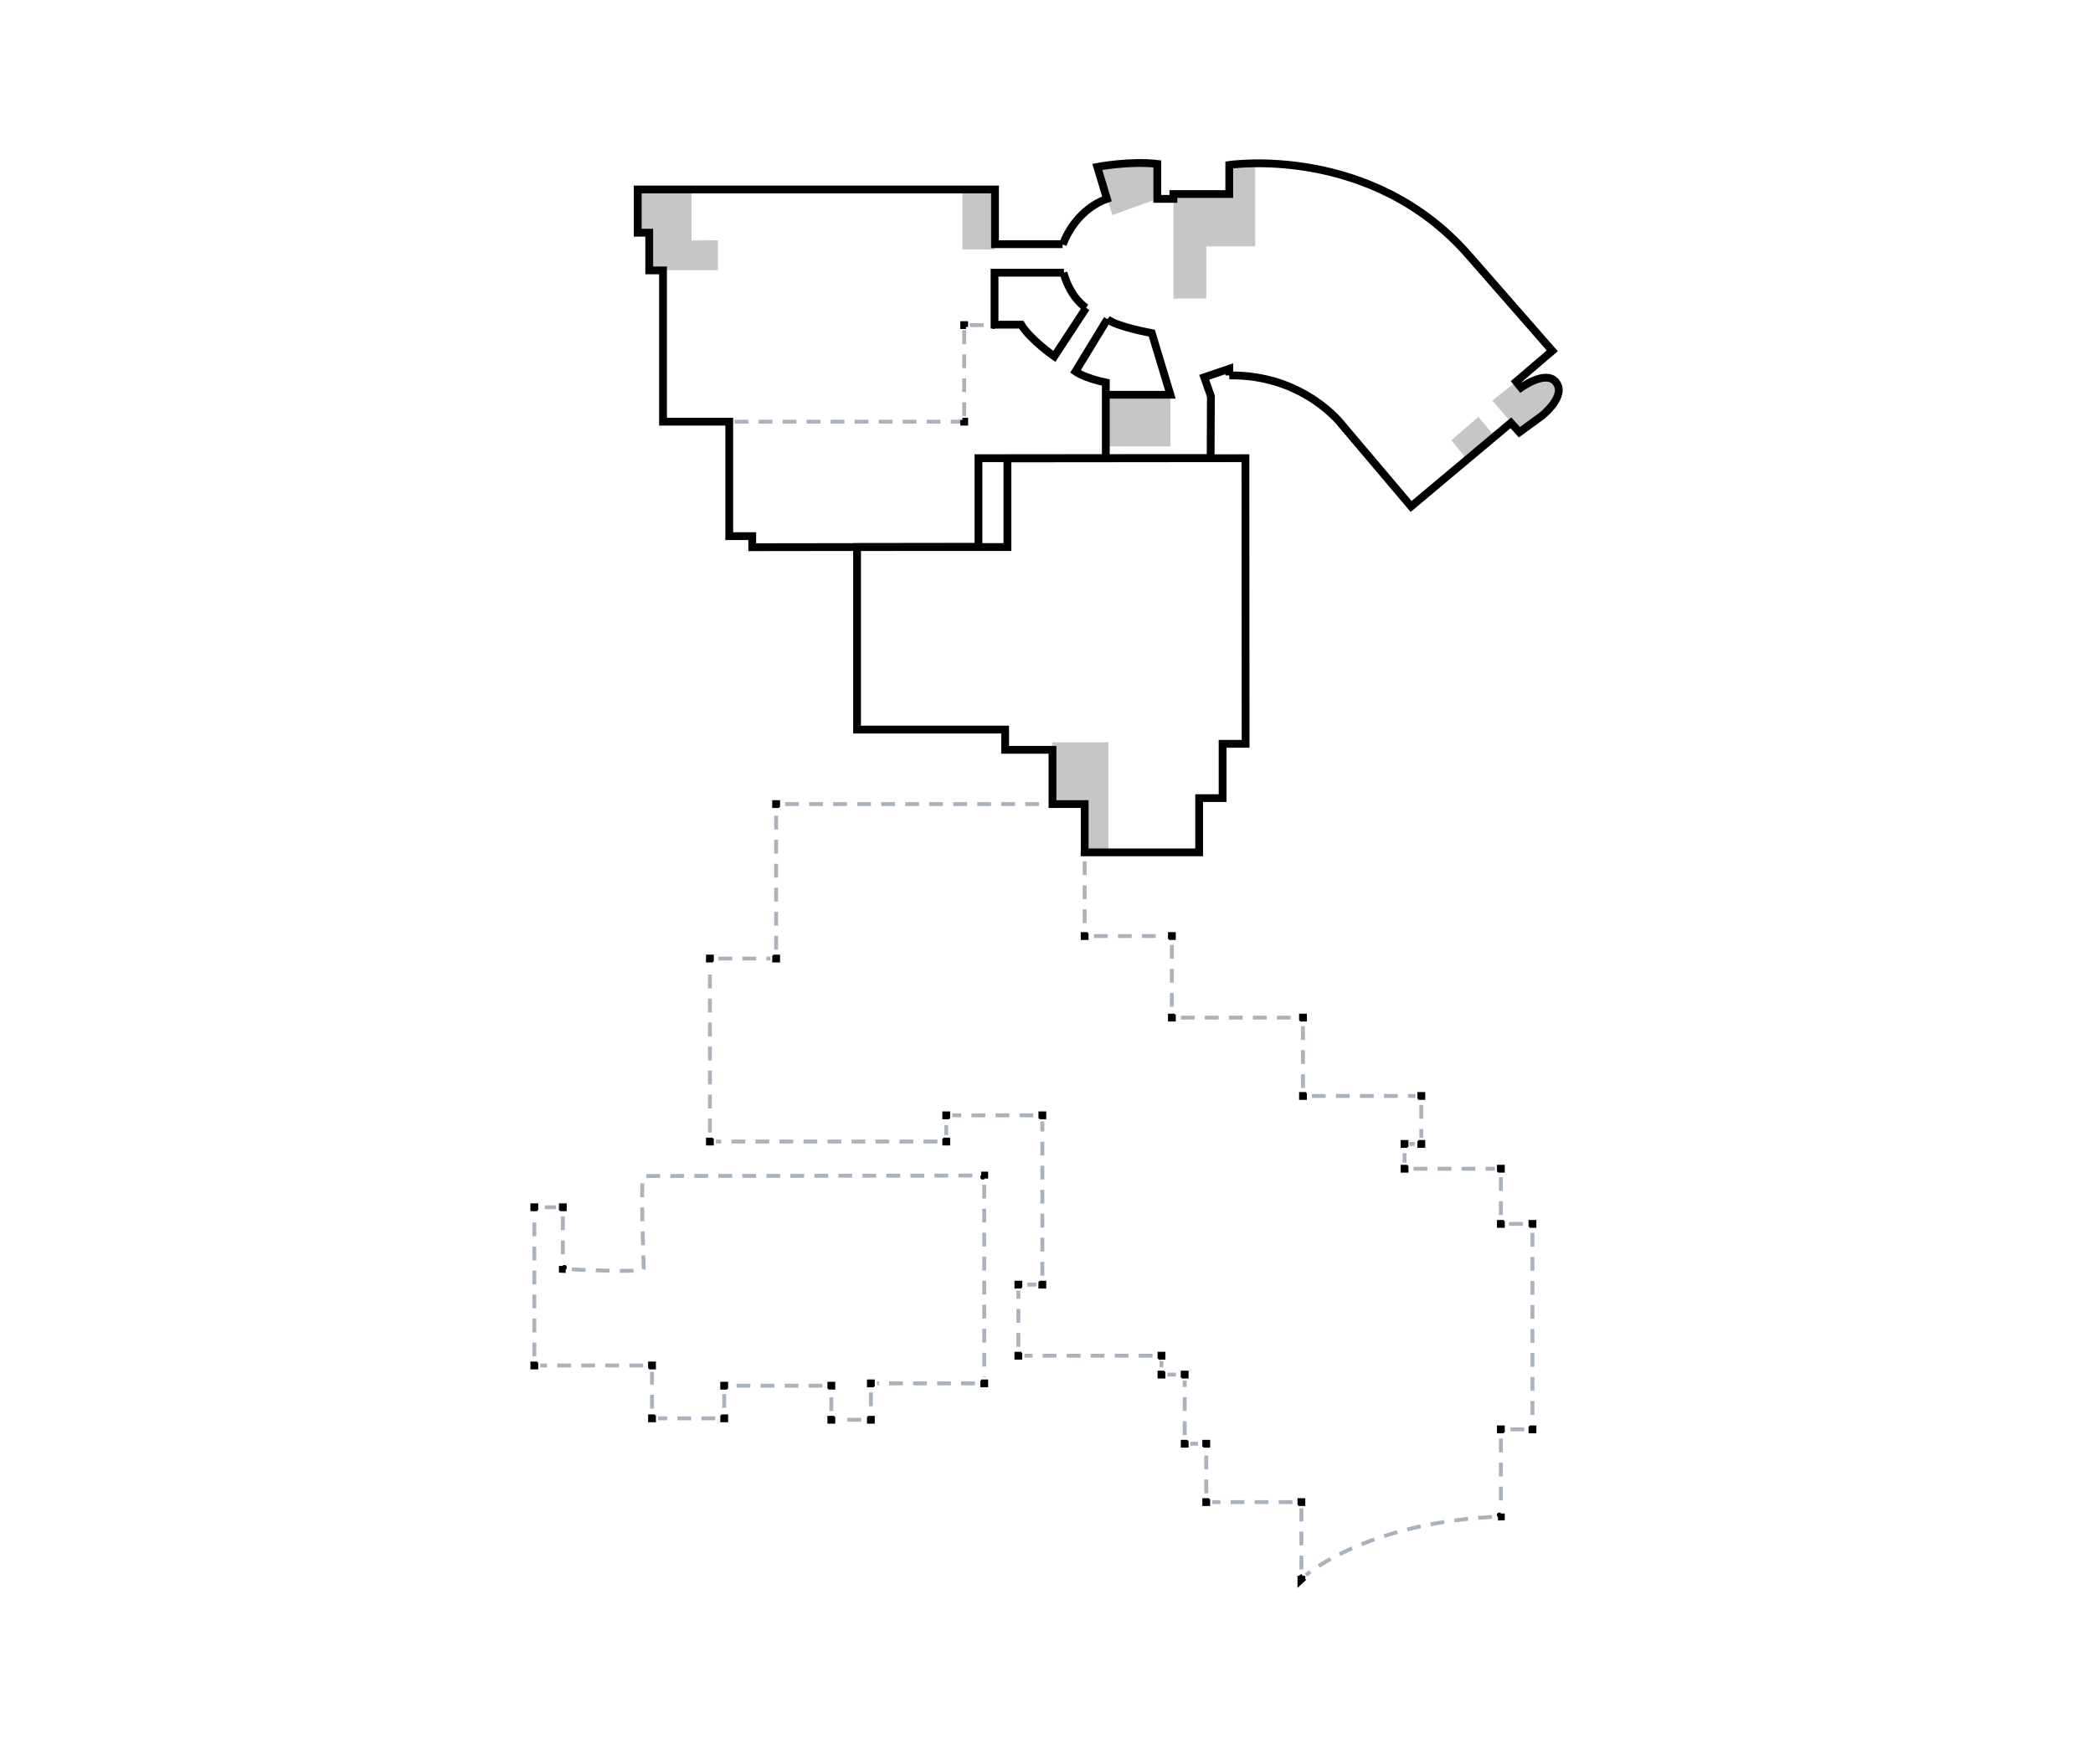
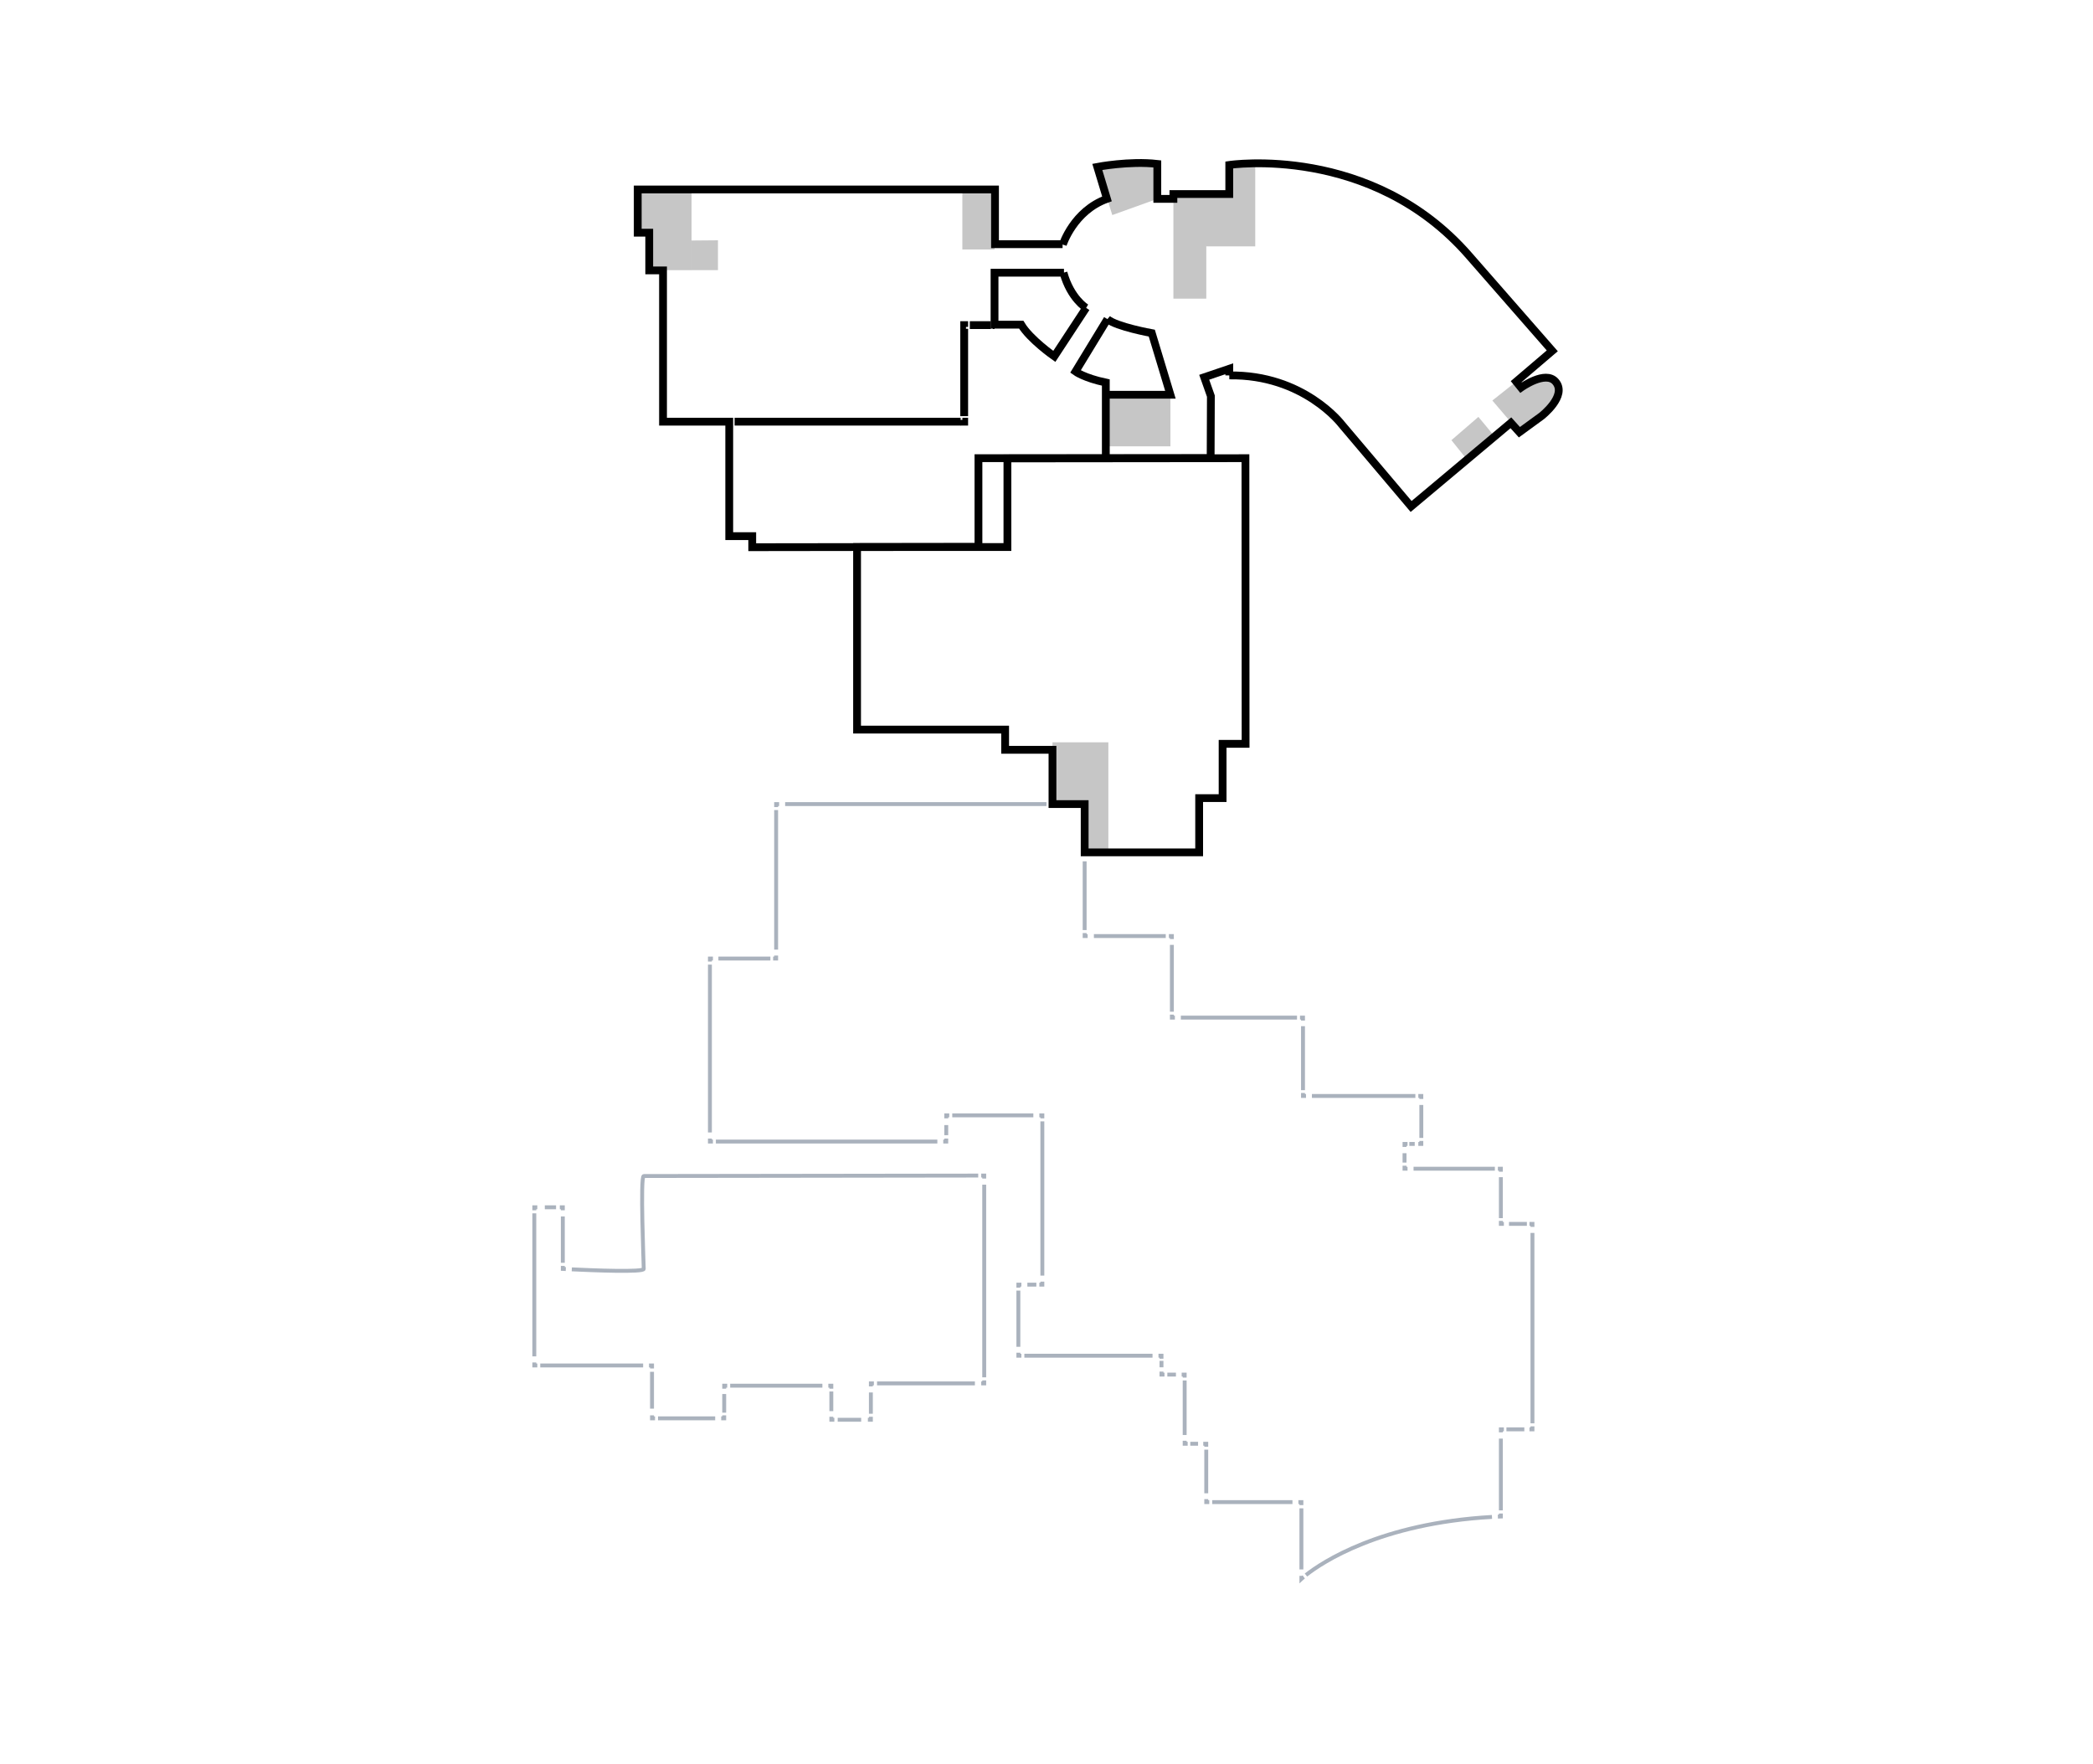
<svg xmlns="http://www.w3.org/2000/svg" viewBox="0 0 6973.28 5874.38">
  <defs>
    <style>
-     .cls-1 { stroke-dasharray: 46 34; fill: none; stroke: #aab2bd; stroke-miterlimit: 10; stroke-width: 13px; }
-     .cls-2 { fill: none; stroke: #aab2bd; stroke-miterlimit: 10; stroke-width: 13px; stroke-dasharray: 46 34; }
+     .cls-1 { fill: none; stroke: #000; stroke-miterlimit: 10; stroke-width: 26px; }
+     .cls-2 { fill: none; stroke: #000; stroke-miterlimit: 10; stroke-width: 26px; }
    .cls-3 { fill: none; stroke: #000; stroke-miterlimit: 10; stroke-width: 26px; }
-     .cls-4 { fill: none; stroke: #aab2bd; stroke-miterlimit: 10; stroke-width: 13px; stroke-dasharray: 46 34; }
-     .cls-5 { fill: none; stroke: #aab2bd; stroke-miterlimit: 10; stroke-width: 13px; stroke-dasharray: 46 34; }
-     .cls-6 { fill: none; stroke: #aab2bd; stroke-miterlimit: 10; stroke-width: 13px; stroke-dasharray: 46 34; }
-     .cls-7 { fill: none; stroke: #aab2bd; stroke-miterlimit: 10; stroke-width: 13px; stroke-dasharray: 46 34; }
-     .cls-8 { fill: none; stroke: #aab2bd; stroke-miterlimit: 10; stroke-width: 13px; stroke-dasharray: 46 34; }
-     .cls-9 { fill: none; stroke: #aab2bd; stroke-miterlimit: 10; stroke-width: 13px; stroke-dasharray: 46 34; }
-     .cls-10 { fill: none; stroke: #aab2bd; stroke-miterlimit: 10; stroke-width: 13px; stroke-dasharray: 46 34; }
-     .cls-11 { fill: none; stroke: #aab2bd; stroke-miterlimit: 10; stroke-width: 13px; stroke-dasharray: 46 34; }
-     .cls-12 { fill: none; stroke: #aab2bd; stroke-miterlimit: 10; stroke-width: 13px; stroke-dasharray: 46 34; }
-     .cls-13 { fill: none; stroke: #aab2bd; stroke-miterlimit: 10; stroke-width: 13px; stroke-dasharray: 46 34; }
-     .cls-14 { fill: none; stroke: #aab2bd; stroke-miterlimit: 10; stroke-width: 13px; stroke-dasharray: 46 34; }
-     .cls-15 { fill: none; stroke: #aab2bd; stroke-miterlimit: 10; stroke-width: 13px; stroke-dasharray: 46 34; }
-     .cls-16 { fill: none; stroke: #aab2bd; stroke-miterlimit: 10; stroke-width: 13px; stroke-dasharray: 46 34; }
-     .cls-17 { fill: none; stroke: #aab2bd; stroke-miterlimit: 10; stroke-width: 13px; stroke-dasharray: 46 34; }
-     .cls-18 { fill: none; stroke: #aab2bd; stroke-miterlimit: 10; stroke-width: 13px; stroke-dasharray: 46 34; }
-     .cls-19 { fill: none; stroke: #aab2bd; stroke-miterlimit: 10; stroke-width: 13px; stroke-dasharray: 46 34; }
-     .cls-20 { fill: none; stroke: #aab2bd; stroke-miterlimit: 10; stroke-width: 13px; stroke-dasharray: 46 34; }
-     .cls-21 { fill: none; stroke: #aab2bd; stroke-miterlimit: 10; stroke-width: 13px; stroke-dasharray: 46 34; }
-     .cls-22 { fill: none; stroke: #aab2bd; stroke-miterlimit: 10; stroke-width: 13px; stroke-dasharray: 46 34; }
+     .cls-4 { fill: none; stroke: #000; stroke-miterlimit: 10; stroke-width: 26px; }
+     .cls-5 { fill: none; stroke: #000; stroke-miterlimit: 10; stroke-width: 26px; }
+     .cls-6 { fill: none; stroke: #000; stroke-miterlimit: 10; stroke-width: 26px; }
+     .cls-7 { fill: none; stroke: #000; stroke-miterlimit: 10; stroke-width: 26px; }
+     .cls-8 { fill: none; stroke: #000; stroke-miterlimit: 10; stroke-width: 26px; }
+     .cls-9 { fill: none; stroke: #000; stroke-miterlimit: 10; stroke-width: 26px; }
+     .cls-10 { fill: none; stroke: #000; stroke-miterlimit: 10; stroke-width: 26px; }
+     .cls-11 { fill: none; stroke: #000; stroke-miterlimit: 10; stroke-width: 26px; }
+     .cls-12 { fill: none; stroke: #000; stroke-miterlimit: 10; stroke-width: 26px; }
+     .cls-13 { fill: none; stroke: #000; stroke-miterlimit: 10; stroke-width: 26px; }
+     .cls-14 { fill: none; stroke: #000; stroke-miterlimit: 10; stroke-width: 26px; }
+     .cls-15 { fill: none; stroke: #000; stroke-miterlimit: 10; stroke-width: 26px; }
+     .cls-16 { fill: none; stroke: #000; stroke-miterlimit: 10; stroke-width: 26px; }
+     .cls-17 { fill: none; stroke: #000; stroke-miterlimit: 10; stroke-width: 26px; }
+     .cls-18 { fill: none; stroke: #000; stroke-miterlimit: 10; stroke-width: 26px; }
+     .cls-19 { fill: none; stroke: #000; stroke-miterlimit: 10; stroke-width: 26px; }
+     .cls-20 { fill: none; stroke: #000; stroke-miterlimit: 10; stroke-width: 26px; }
+     .cls-21 { fill: none; stroke: #000; stroke-miterlimit: 10; stroke-width: 26px; }
+     .cls-22 { fill: none; stroke: #000; stroke-miterlimit: 10; stroke-width: 26px; }
    .cls-23 { fill: none; stroke: #000; stroke-miterlimit: 10; stroke-width: 26px; }
-     .cls-24 { fill: none; stroke: #aab2bd; stroke-miterlimit: 10; stroke-width: 13px; stroke-dasharray: 46 34; }
-     .cls-25 { fill: none; stroke: #aab2bd; stroke-miterlimit: 10; stroke-width: 13px; stroke-dasharray: 46 34; }
-     .cls-26 { fill: none; stroke: #aab2bd; stroke-miterlimit: 10; stroke-width: 13px; stroke-dasharray: 46 34; }
-     .cls-27 { fill: none; stroke: #aab2bd; stroke-miterlimit: 10; stroke-width: 13px; stroke-dasharray: 46 34; }
-     .cls-28 { fill: none; stroke: #aab2bd; stroke-miterlimit: 10; stroke-width: 13px; stroke-dasharray: 46 34; }
-     .cls-29 { fill: none; stroke: #aab2bd; stroke-miterlimit: 10; stroke-width: 13px; stroke-dasharray: 46 34; }
-     .cls-30 { fill: none; stroke: #aab2bd; stroke-miterlimit: 10; stroke-width: 13px; stroke-dasharray: 46 34; }
-     .cls-31 { fill: none; stroke: #aab2bd; stroke-miterlimit: 10; stroke-width: 13px; stroke-dasharray: 46 34; }
-     .cls-32 { fill: none; stroke: #aab2bd; stroke-miterlimit: 10; stroke-width: 13px; stroke-dasharray: 46 34; }
-     .cls-33 { fill: none; stroke: #aab2bd; stroke-miterlimit: 10; stroke-width: 13px; stroke-dasharray: 46 34; }
-     .cls-34 { fill: none; stroke: #aab2bd; stroke-miterlimit: 10; stroke-width: 13px; stroke-dasharray: 46 34; }
-     .cls-35 { fill: none; stroke: #aab2bd; stroke-miterlimit: 10; stroke-width: 13px; stroke-dasharray: 46 34; }
-     .cls-36 { fill: none; stroke: #aab2bd; stroke-miterlimit: 10; stroke-width: 13px; stroke-dasharray: 46 34; }
-     .cls-37 { fill: none; stroke: #aab2bd; stroke-miterlimit: 10; stroke-width: 13px; stroke-dasharray: 46 34; }
-     .cls-38 { fill: none; stroke: #aab2bd; stroke-miterlimit: 10; stroke-width: 13px; stroke-dasharray: 46 34; }
-     .cls-39 { fill: none; stroke: #aab2bd; stroke-miterlimit: 10; stroke-width: 13px; stroke-dasharray: 46 34; }
-     .cls-40 { fill: none; stroke: #aab2bd; stroke-miterlimit: 10; stroke-width: 13px; stroke-dasharray: 46 34; }
-     .cls-41 { fill: none; stroke: #aab2bd; stroke-miterlimit: 10; stroke-width: 13px; stroke-dasharray: 46 34; }
-     .cls-42 { fill: none; stroke: #aab2bd; stroke-miterlimit: 10; stroke-width: 13px; stroke-dasharray: 46 34; }
-     .cls-43 { fill: none; stroke: #aab2bd; stroke-miterlimit: 10; stroke-width: 13px; stroke-dasharray: 46 34; }
-     .cls-44 { fill: none; stroke: #aab2bd; stroke-miterlimit: 10; stroke-width: 13px; stroke-dasharray: 46 34; }
-     .cls-45 { fill: none; stroke: #aab2bd; stroke-miterlimit: 10; stroke-width: 13px; stroke-dasharray: 46 34; }
-     .cls-46 { fill: none; stroke: #aab2bd; stroke-miterlimit: 10; stroke-width: 13px; stroke-dasharray: 46 34; }
-     .cls-47 { fill: none; stroke: #aab2bd; stroke-miterlimit: 10; stroke-width: 13px; stroke-dasharray: 46 34; }
-     .cls-48 { fill: none; stroke: #aab2bd; stroke-miterlimit: 10; stroke-width: 13px; stroke-dasharray: 46 34; }
-     .cls-49 { fill: none; stroke: #aab2bd; stroke-miterlimit: 10; stroke-width: 13px; stroke-dasharray: 46 34; }
-     .cls-50 { fill: none; stroke: #aab2bd; stroke-miterlimit: 10; stroke-width: 13px; stroke-dasharray: 46 34; }
-     .cls-51 { fill: none; stroke: #aab2bd; stroke-miterlimit: 10; stroke-width: 13px; stroke-dasharray: 46 34; }
-     .cls-52 { fill: none; stroke: #aab2bd; stroke-miterlimit: 10; stroke-width: 13px; stroke-dasharray: 46 34; }
+     .cls-24 { fill: none; stroke: #000; stroke-miterlimit: 10; stroke-width: 26px; }
+     .cls-25 { fill: none; stroke: #000; stroke-miterlimit: 10; stroke-width: 26px; }
+     .cls-26 { fill: none; stroke: #000; stroke-miterlimit: 10; stroke-width: 26px; }
+     .cls-27 { fill: none; stroke: #000; stroke-miterlimit: 10; stroke-width: 26px; }
+     .cls-28 { fill: none; stroke: #000; stroke-miterlimit: 10; stroke-width: 26px; }
+     .cls-29 { fill: none; stroke: #000; stroke-miterlimit: 10; stroke-width: 26px; }
+     .cls-30 { fill: none; stroke: #000; stroke-miterlimit: 10; stroke-width: 26px; }
+     .cls-31 { fill: none; stroke: #000; stroke-miterlimit: 10; stroke-width: 26px; }
+     .cls-32 { fill: none; stroke: #000; stroke-miterlimit: 10; stroke-width: 26px; }
+     .cls-33 { fill: none; stroke: #000; stroke-miterlimit: 10; stroke-width: 26px; }
+     .cls-34 { fill: none; stroke: #000; stroke-miterlimit: 10; stroke-width: 26px; }
+     .cls-35 { fill: none; stroke: #000; stroke-miterlimit: 10; stroke-width: 26px; }
+     .cls-36 { fill: none; stroke: #000; stroke-miterlimit: 10; stroke-width: 26px; }
+     .cls-37 { fill: none; stroke: #000; stroke-miterlimit: 10; stroke-width: 26px; }
+     .cls-38 { fill: none; stroke: #000; stroke-miterlimit: 10; stroke-width: 26px; }
+     .cls-39 { fill: none; stroke: #000; stroke-miterlimit: 10; stroke-width: 26px; }
+     .cls-40 { fill: none; stroke: #000; stroke-miterlimit: 10; stroke-width: 26px; }
+     .cls-41 { fill: none; stroke: #000; stroke-miterlimit: 10; stroke-width: 26px; }
+     .cls-42 { fill: none; stroke: #000; stroke-miterlimit: 10; stroke-width: 26px; }
+     .cls-43 { fill: none; stroke: #000; stroke-miterlimit: 10; stroke-width: 26px; }
+     .cls-44 { fill: none; stroke: #000; stroke-miterlimit: 10; stroke-width: 26px; }
+     .cls-45 { fill: none; stroke: #000; stroke-miterlimit: 10; stroke-width: 26px; }
+     .cls-46 { fill: none; stroke: #000; stroke-miterlimit: 10; stroke-width: 26px; }
+     .cls-47 { fill: none; stroke: #000; stroke-miterlimit: 10; stroke-width: 26px; }
+     .cls-48 { fill: none; stroke: #000; stroke-miterlimit: 10; stroke-width: 26px; }
+     .cls-49 { fill: none; stroke: #000; stroke-miterlimit: 10; stroke-width: 26px; }
+     .cls-50 { fill: none; stroke: #000; stroke-miterlimit: 10; stroke-width: 26px; }
+     .cls-51 { fill: none; stroke: #000; stroke-miterlimit: 10; stroke-width: 26px; }
+     .cls-52 { fill: none; stroke: #000; stroke-miterlimit: 10; stroke-width: 26px; }
    .cls-53 { fill: #c6c6c6; }
+     #LEVEL_1_DASH, #LEVEL_1_DASH * { stroke: #aab2bd !important; stroke-width: 13px !important; stroke-dasharray: 46 34 !important; stroke-linecap: butt !important; }
  </style>
  </defs>
  <g id="mob_L1" data-name="mob L1">
    <g id="Layer_3" data-name="Layer 3">
      <polygon class="cls-53" points="3909.45 646.47 3909.45 994.98 4018.98 994.98 4018.98 740.68 4100.94 740.68 4100.94 646.47 3909.45 646.47" />
      <path class="cls-53" d="m3855.83,546.13v116.43l-150.02,53.95-49.9-160.42s159.57-23.49,199.91-9.96h.01Z" />
      <path class="cls-53" d="m4018.98,820.73h163.15v-277.68l-86.55,6.52.77,96.14-47.49,48.26s-60.51,26.04-60.51,29.11,16.85,79.66,16.85,79.66l13.79,18h0Z" />
      <path class="cls-53" d="m4979.34,1454.33c.45-.38-53.73-65.39-53.73-65.39l-89.87,77.62,51.88,64.7,91.72-76.93h0Z" />
      <path class="cls-53" d="m5051.49,1271.49l16.09,19.91s72-61.27,116.17-18.38-43.86,109.97-43.86,109.97l-77.67,57.01-90.09-105.61,79.37-62.9h0Z" />
      <rect class="cls-53" x="3684.26" y="1315.15" width="215.23" height="171.83" />
    </g>
    <g id="Layer_2" data-name="Layer 2">
      <path class="cls-3" d="m3684.25,1526.55h349.28l.77-206.81-22.21-62.81,83.49-28.34v22.2" />
      <path class="cls-3" d="m3689.61,1063.15c29.87,25.53,147.83,46.72,147.83,46.72l62.04,205.28h-215.23" />
      <path class="cls-3" d="m3543.15,908.53c23.83,86.19,75.55,117.27,75.55,117.27" />
      <path class="cls-3" d="m4095.58,1250.81c248.17-3.83,374.55,163.15,374.55,163.15l231.32,273.45,332.43-278.81,28.34,31.4,73.53-53.62s87.57-67.91,46.72-114.89c-33.7-38.75-114.89,19.91-114.89,19.91l-16.09-19.91,120.26-102.64-277.28-317.11c-325.28-373.79-798.89-302.18-798.89-302.18v96.9h-186.13v16.09h-53.62v-116.43c-92.68-10.72-199.91,9.96-199.91,9.96l32.17,106.47c-111.06,39.83-147.06,152.43-147.06,152.43" />
    </g>
  </g>
  <g id="LEVEL_1_DASH" data-name="LEVEL 1 DASH">
    <g>
      <line class="cls-23" x1="3613.75" y1="2839.8" x2="3613.75" y2="2849.8" />
      <line class="cls-46" x1="3613.75" y1="2869.71" x2="3613.75" y2="3098.69" />
      <polyline class="cls-23" points="3613.75 3108.65 3613.75 3118.65 3623.75 3118.65" />
      <line class="cls-6" x1="3644.56" y1="3118.65" x2="3883.96" y2="3118.65" />
      <polyline class="cls-23" points="3894.37 3118.65 3904.37 3118.65 3904.37 3128.65" />
      <line class="cls-28" x1="3904.37" y1="3148.01" x2="3904.37" y2="3370.67" />
      <polyline class="cls-23" points="3904.37 3380.35 3904.37 3390.35 3914.37 3390.35" />
      <line class="cls-17" x1="3934.22" y1="3390.35" x2="4321.28" y2="3390.35" />
      <polyline class="cls-23" points="4331.21 3390.35 4341.21 3390.35 4341.21 3400.35" />
      <line class="cls-29" x1="4341.21" y1="3418.89" x2="4341.21" y2="3632.13" />
      <polyline class="cls-23" points="4341.21 3641.4 4341.21 3651.4 4351.21 3651.4" />
      <line class="cls-22" x1="4370.9" y1="3651.4" x2="4715.58" y2="3651.4" />
      <polyline class="cls-23" points="4725.43 3651.4 4735.43 3651.4 4735.43 3661.4" />
      <line class="cls-21" x1="4735.43" y1="3681.37" x2="4735.43" y2="3791.22" />
      <polyline class="cls-23" points="4735.43 3801.21 4735.43 3811.21 4725.43 3811.21" />
      <line class="cls-36" x1="4713.45" y1="3811.21" x2="4695.48" y2="3811.21" />
      <polyline class="cls-23" points="4689.49 3811.21 4679.49 3811.21 4679.49 3821.21" />
      <line class="cls-13" x1="4679.49" y1="3842.07" x2="4679.49" y2="3873.36" />
      <polyline class="cls-23" points="4679.49 3883.79 4679.49 3893.79 4689.49 3893.79" />
      <line class="cls-15" x1="4709.56" y1="3893.79" x2="4980.44" y2="3893.79" />
      <polyline class="cls-23" points="4990.47 3893.79 5000.47 3893.79 5000.47 3903.79" />
      <line class="cls-44" x1="5000.47" y1="3921.98" x2="5000.47" y2="4058.48" />
      <polyline class="cls-23" points="5000.47 4067.58 5000.47 4077.58 5010.47 4077.58" />
      <line class="cls-1" x1="5027.52" y1="4077.58" x2="5087.17" y2="4077.58" />
      <polyline class="cls-23" points="5095.69 4077.58 5105.69 4077.58 5105.69 4087.58" />
      <line class="cls-25" x1="5105.69" y1="4107.71" x2="5105.69" y2="4742.07" />
      <polyline class="cls-23" points="5105.69 4752.14 5105.69 4762.14 5095.69 4762.14" />
      <line class="cls-1" x1="5078.64" y1="4762.14" x2="5018.99" y2="4762.14" />
      <polyline class="cls-23" points="5010.47 4762.14 5000.47 4762.14 5000.47 4772.14" />
      <line class="cls-34" x1="5000.47" y1="4792.94" x2="5000.47" y2="5032.09" />
      <path class="cls-23" d="m5000.47,5042.49v10c-3.34.13-6.67.28-9.99.43" />
      <path class="cls-41" d="m4970.86,5053.92c-372.54,21.15-566.79,151.93-619.8,193.6" />
      <path class="cls-23" d="m4343.42,5253.69c-5.05,4.21-7.54,6.57-7.54,6.57v-10" />
      <line class="cls-30" x1="4335.89" y1="5228.83" x2="4335.89" y2="5025.26" />
      <polyline class="cls-23" points="4335.89 5014.55 4335.89 5004.55 4325.89 5004.55" />
      <line class="cls-27" x1="4306.09" y1="5004.55" x2="4038.8" y2="5004.55" />
      <polyline class="cls-23" points="4028.9 5004.55 4018.9 5004.55 4018.9 4994.55" />
      <line class="cls-51" x1="4018.9" y1="4975.16" x2="4018.9" y2="4829.79" />
      <polyline class="cls-23" points="4018.9 4820.1 4018.9 4810.1 4008.9 4810.1" />
      <line class="cls-49" x1="3991.6" y1="4810.1" x2="3965.64" y2="4810.1" />
      <polyline class="cls-23" points="3956.99 4810.1 3946.99 4810.1 3946.99 4800.1" />
      <line class="cls-14" x1="3946.99" y1="4780.97" x2="3946.99" y2="4599.25" />
      <polyline class="cls-23" points="3946.99 4589.69 3946.99 4579.69 3936.99 4579.69" />
      <line class="cls-45" x1="3917.9" y1="4579.69" x2="3889.27" y2="4579.69" />
      <polyline class="cls-23" points="3879.73 4579.69 3869.73 4579.69 3869.73 4569.69" />
      <line class="cls-38" x1="3869.73" y1="4555.39" x2="3869.73" y2="4533.95" />
      <polyline class="cls-23" points="3869.73 4526.8 3869.73 4516.8 3859.73 4516.8" />
      <line class="cls-16" x1="3839.87" y1="4516.8" x2="3412.87" y2="4516.8" />
      <polyline class="cls-23" points="3402.94 4516.8 3392.94 4516.8 3392.94 4506.8" />
      <line class="cls-48" x1="3392.94" y1="4487.09" x2="3392.94" y2="4299.86" />
      <polyline class="cls-23" points="3392.94 4290.01 3392.94 4280.01 3402.94 4280.01" />
      <line class="cls-50" x1="3422.89" y1="4280.01" x2="3452.83" y2="4280.01" />
      <polyline class="cls-23" points="3462.81 4280.01 3472.81 4280.01 3472.81 4270.01" />
      <line class="cls-8" x1="3472.81" y1="4249.86" x2="3472.81" y2="3736.05" />
      <polyline class="cls-23" points="3472.81 3725.97 3472.81 3715.97 3462.81 3715.97" />
      <line class="cls-43" x1="3442.8" y1="3715.97" x2="3172.64" y2="3715.97" />
      <polyline class="cls-23" points="3162.64 3715.97 3152.64 3715.97 3152.64 3725.97" />
      <line class="cls-40" x1="3152.64" y1="3748.41" x2="3152.64" y2="3782.07" />
      <polyline class="cls-23" points="3152.64 3793.29 3152.64 3803.29 3142.64 3803.29" />
      <line class="cls-2" x1="3122.96" y1="3803.29" x2="2385.07" y2="3803.29" />
      <polyline class="cls-23" points="2375.24 3803.29 2365.24 3803.29 2365.24 3793.29" />
      <line class="cls-32" x1="2365.24" y1="3772.96" x2="2365.24" y2="3213.75" />
      <polyline class="cls-23" points="2365.24 3203.58 2365.24 3193.58 2375.24 3193.58" />
      <line class="cls-52" x1="2393.47" y1="3193.58" x2="2566.72" y2="3193.58" />
      <polyline class="cls-23" points="2575.84 3193.58 2585.84 3193.58 2585.84 3183.58" />
      <line class="cls-7" x1="2585.84" y1="3163.8" x2="2585.84" y2="2698.84" />
      <polyline class="cls-23" points="2585.84 2688.95 2585.84 2678.95 2595.84 2678.95" />
      <line class="cls-18" x1="2615.85" y1="2678.95" x2="3486.56" y2="2678.95" />
      <line class="cls-23" x1="3496.56" y1="2678.95" x2="3506.56" y2="2678.95" />
    </g>
    <g>
      <path class="cls-23" d="m3269.14,3916.59c6.54,0,10-.01,10-.01v10" />
      <line class="cls-31" x1="3279.14" y1="3946.96" x2="3279.14" y2="4588.81" />
      <polyline class="cls-23" points="3279.14 4599 3279.14 4609 3269.14 4609" />
      <line class="cls-35" x1="3248.1" y1="4609" x2="2922.04" y2="4609" />
      <polyline class="cls-23" points="2911.52 4609 2901.52 4609 2901.52 4619" />
      <line class="cls-24" x1="2901.52" y1="4639.24" x2="2901.52" y2="4710.07" />
      <polyline class="cls-23" points="2901.52 4720.19 2901.52 4730.19 2891.52 4730.19" />
      <line class="cls-10" x1="2869.17" y1="4730.19" x2="2790.95" y2="4730.19" />
      <polyline class="cls-23" points="2779.78 4730.19 2769.78 4730.19 2769.78 4720.19" />
      <line class="cls-12" x1="2769.78" y1="4701.48" x2="2769.78" y2="4636.01" />
      <polyline class="cls-23" points="2769.78 4626.66 2769.78 4616.66 2759.78 4616.66" />
      <line class="cls-39" x1="2739.96" y1="4616.66" x2="2432.75" y2="4616.66" />
      <polyline class="cls-23" points="2422.84 4616.66 2412.84 4616.66 2412.84 4626.66" />
      <line class="cls-20" x1="2412.84" y1="4644.41" x2="2412.84" y2="4706.55" />
      <polyline class="cls-23" points="2412.84 4715.43 2412.84 4725.43 2402.84 4725.43" />
      <line class="cls-37" x1="2382.79" y1="4725.43" x2="2192.35" y2="4725.43" />
      <polyline class="cls-23" points="2182.33 4725.43 2172.33 4725.43 2172.33 4715.43" />
      <line class="cls-9" x1="2172.33" y1="4693.12" x2="2172.33" y2="4570.42" />
      <polyline class="cls-23" points="2172.33 4559.26 2172.33 4549.26 2162.33 4549.26" />
      <line class="cls-5" x1="2142.74" y1="4549.26" x2="1799.95" y2="4549.26" />
      <polyline class="cls-23" points="1790.16 4549.26 1780.16 4549.26 1780.16 4539.26" />
      <line class="cls-47" x1="1780.16" y1="4518.98" x2="1780.16" y2="4042.42" />
      <polyline class="cls-23" points="1780.16 4032.28 1780.16 4022.28 1790.16 4022.28" />
      <line class="cls-33" x1="1815.15" y1="4022.28" x2="1852.64" y2="4022.28" />
      <polyline class="cls-23" points="1865.14 4022.28 1875.14 4022.28 1875.14 4032.28" />
      <line class="cls-19" x1="1875.14" y1="4052.87" x2="1875.14" y2="4207.27" />
      <path class="cls-23" d="m1875.14,4217.56v10s3.61.2,9.98.52" />
      <path class="cls-42" d="m1905.05,4229.07c70.21,3.35,239.71,10.22,239.71-1.51,0-14.79-12.18-309.45,0-309.45,11.21,0,963.72-1.3,1114.4-1.5" />
    </g>
  </g>
  <g id="occ_L1" data-name="occ L1">
    <g id="Layer_3-2" data-name="Layer 3">
      <polygon class="cls-53" points="2304 631.25 2304 801.3 2304 900.1 2163.06 900.1 2163.06 775.25 2124.76 775.25 2124.76 631.25 2304 631.25" />
      <polygon class="cls-53" points="2392.08 800.53 2392.08 900.1 2304 900.1 2304 801.3 2392.08 800.53" />
      <rect class="cls-53" x="3206.3" y="631.25" width="107.23" height="199.91" />
    </g>
    <g id="Layer_2-2" data-name="Layer 2">
      <path class="cls-3" d="m3689.61,1063.15l-106.46,174.75s29.62,21.62,101.11,36.6v252.05h-424.34v295.54l-753.7,1v-36.77h-76.6v-381.45h-220.6v-504h-45.96v-125.62h-38.3v-144h1190.3v182.3h225.19" />
      <path class="cls-3" d="m3618.69,1025.8l-106.01,161.54s-80.68-56.17-110.3-105.7h-88.85v-173.11h231.32" />
    </g>
    <g id="Layer_4" data-name="Layer 4">
      <g>
        <line class="cls-3" x1="2429.62" y1="1404.87" x2="2435.62" y2="1404.87" />
        <line class="cls-4" x1="2447.47" y1="1404.87" x2="3200.49" y2="1404.87" />
        <polyline class="cls-3" points="3206.42 1404.87 3212.42 1404.87 3212.42 1398.87" />
        <line class="cls-11" x1="3212.42" y1="1386.48" x2="3212.42" y2="1095.36" />
        <polyline class="cls-3" points="3212.42 1089.17 3212.42 1083.17 3218.42 1083.17" />
        <line class="cls-26" x1="3231.15" y1="1083.17" x2="3301.17" y2="1083.17" />
        <line class="cls-3" x1="3307.53" y1="1083.17" x2="3313.53" y2="1083.17" />
      </g>
    </g>
  </g>
  <g id="perry_L1" data-name="perry L1">
    <g id="Layer_3-3" data-name="Layer 3">
      <polyline class="cls-53" points="3506.56 2678.95 3506.56 2473.16 3692.77 2473.16 3692.77 2839.8 3613.8 2839.8 3613.8 2678.95" />
    </g>
    <g id="Layer_2-3" data-name="Layer 2">
      <polygon class="cls-3" points="4149.45 1526.55 4149.97 2478.27 4073.37 2478.27 4073.37 2659.04 3995.25 2659.04 3995.25 2839.8 3613.8 2839.8 3613.8 2678.95 3506.56 2678.95 3506.56 2498.18 3348.78 2498.18 3348.78 2430.78 2855.5 2430.78 2855.5 1822.61 3356.44 1822.61 3356.44 1527.32 4149.45 1526.55" />
    </g>
  </g>
</svg>
